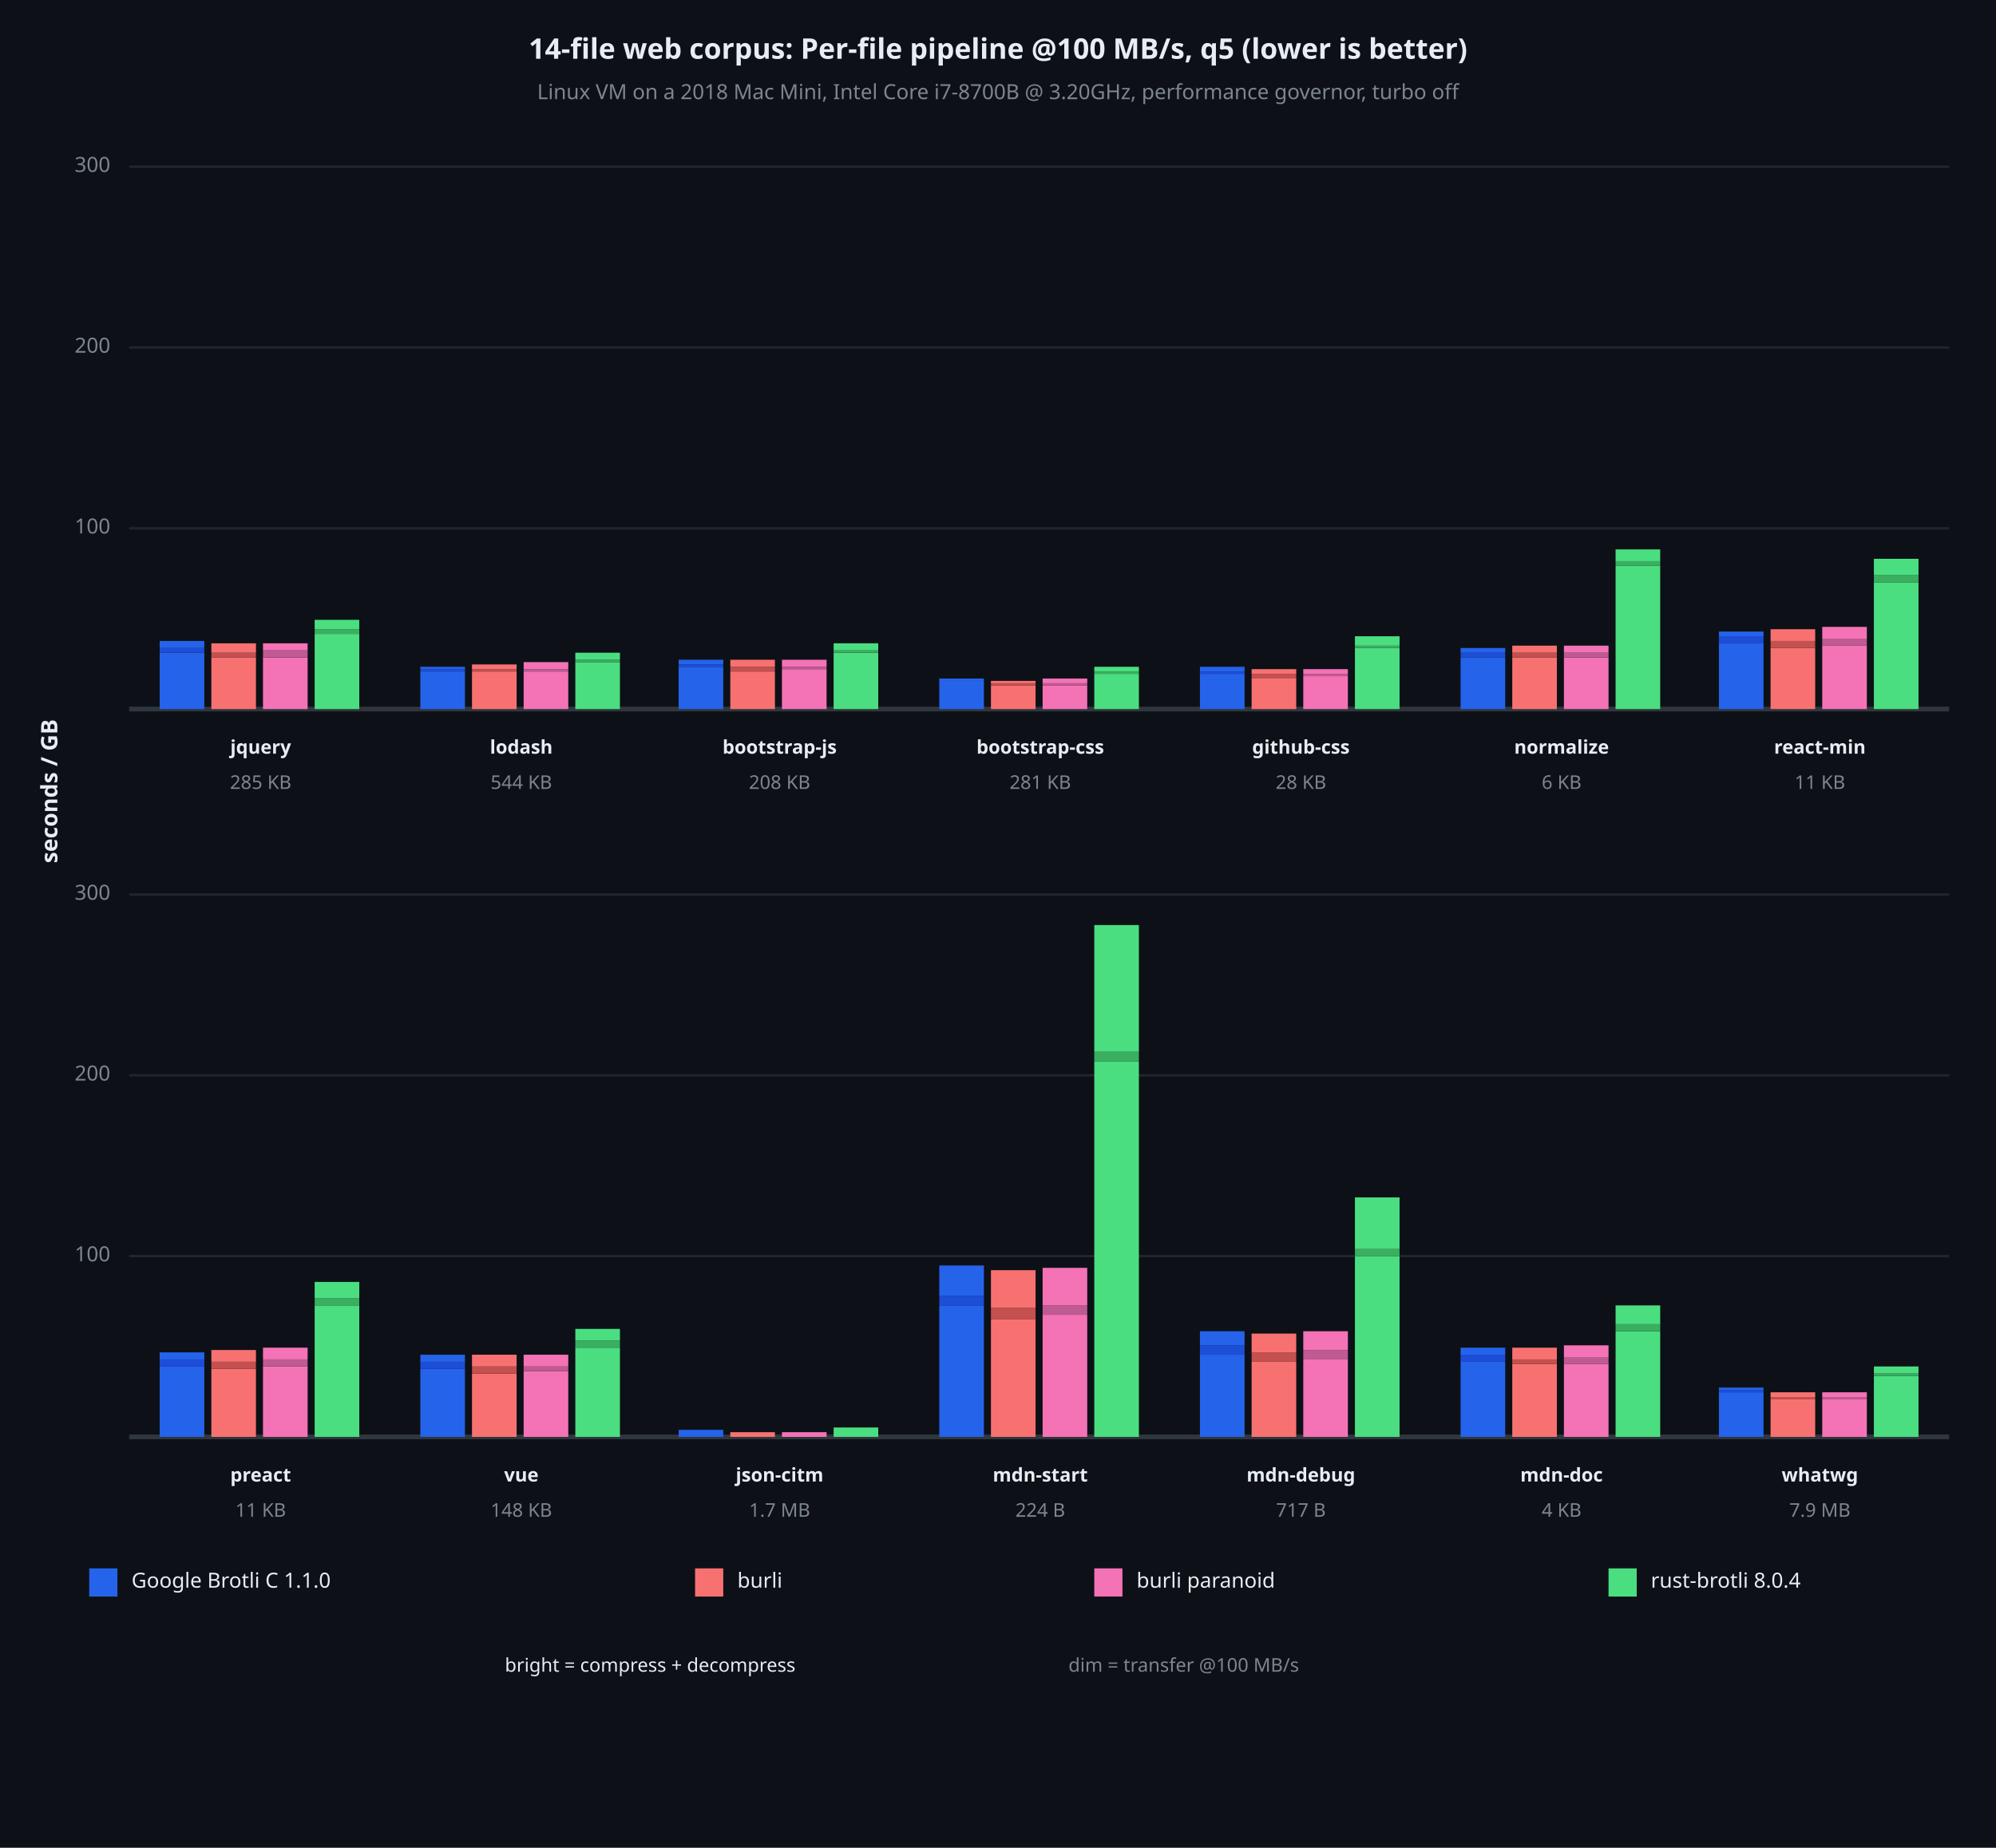
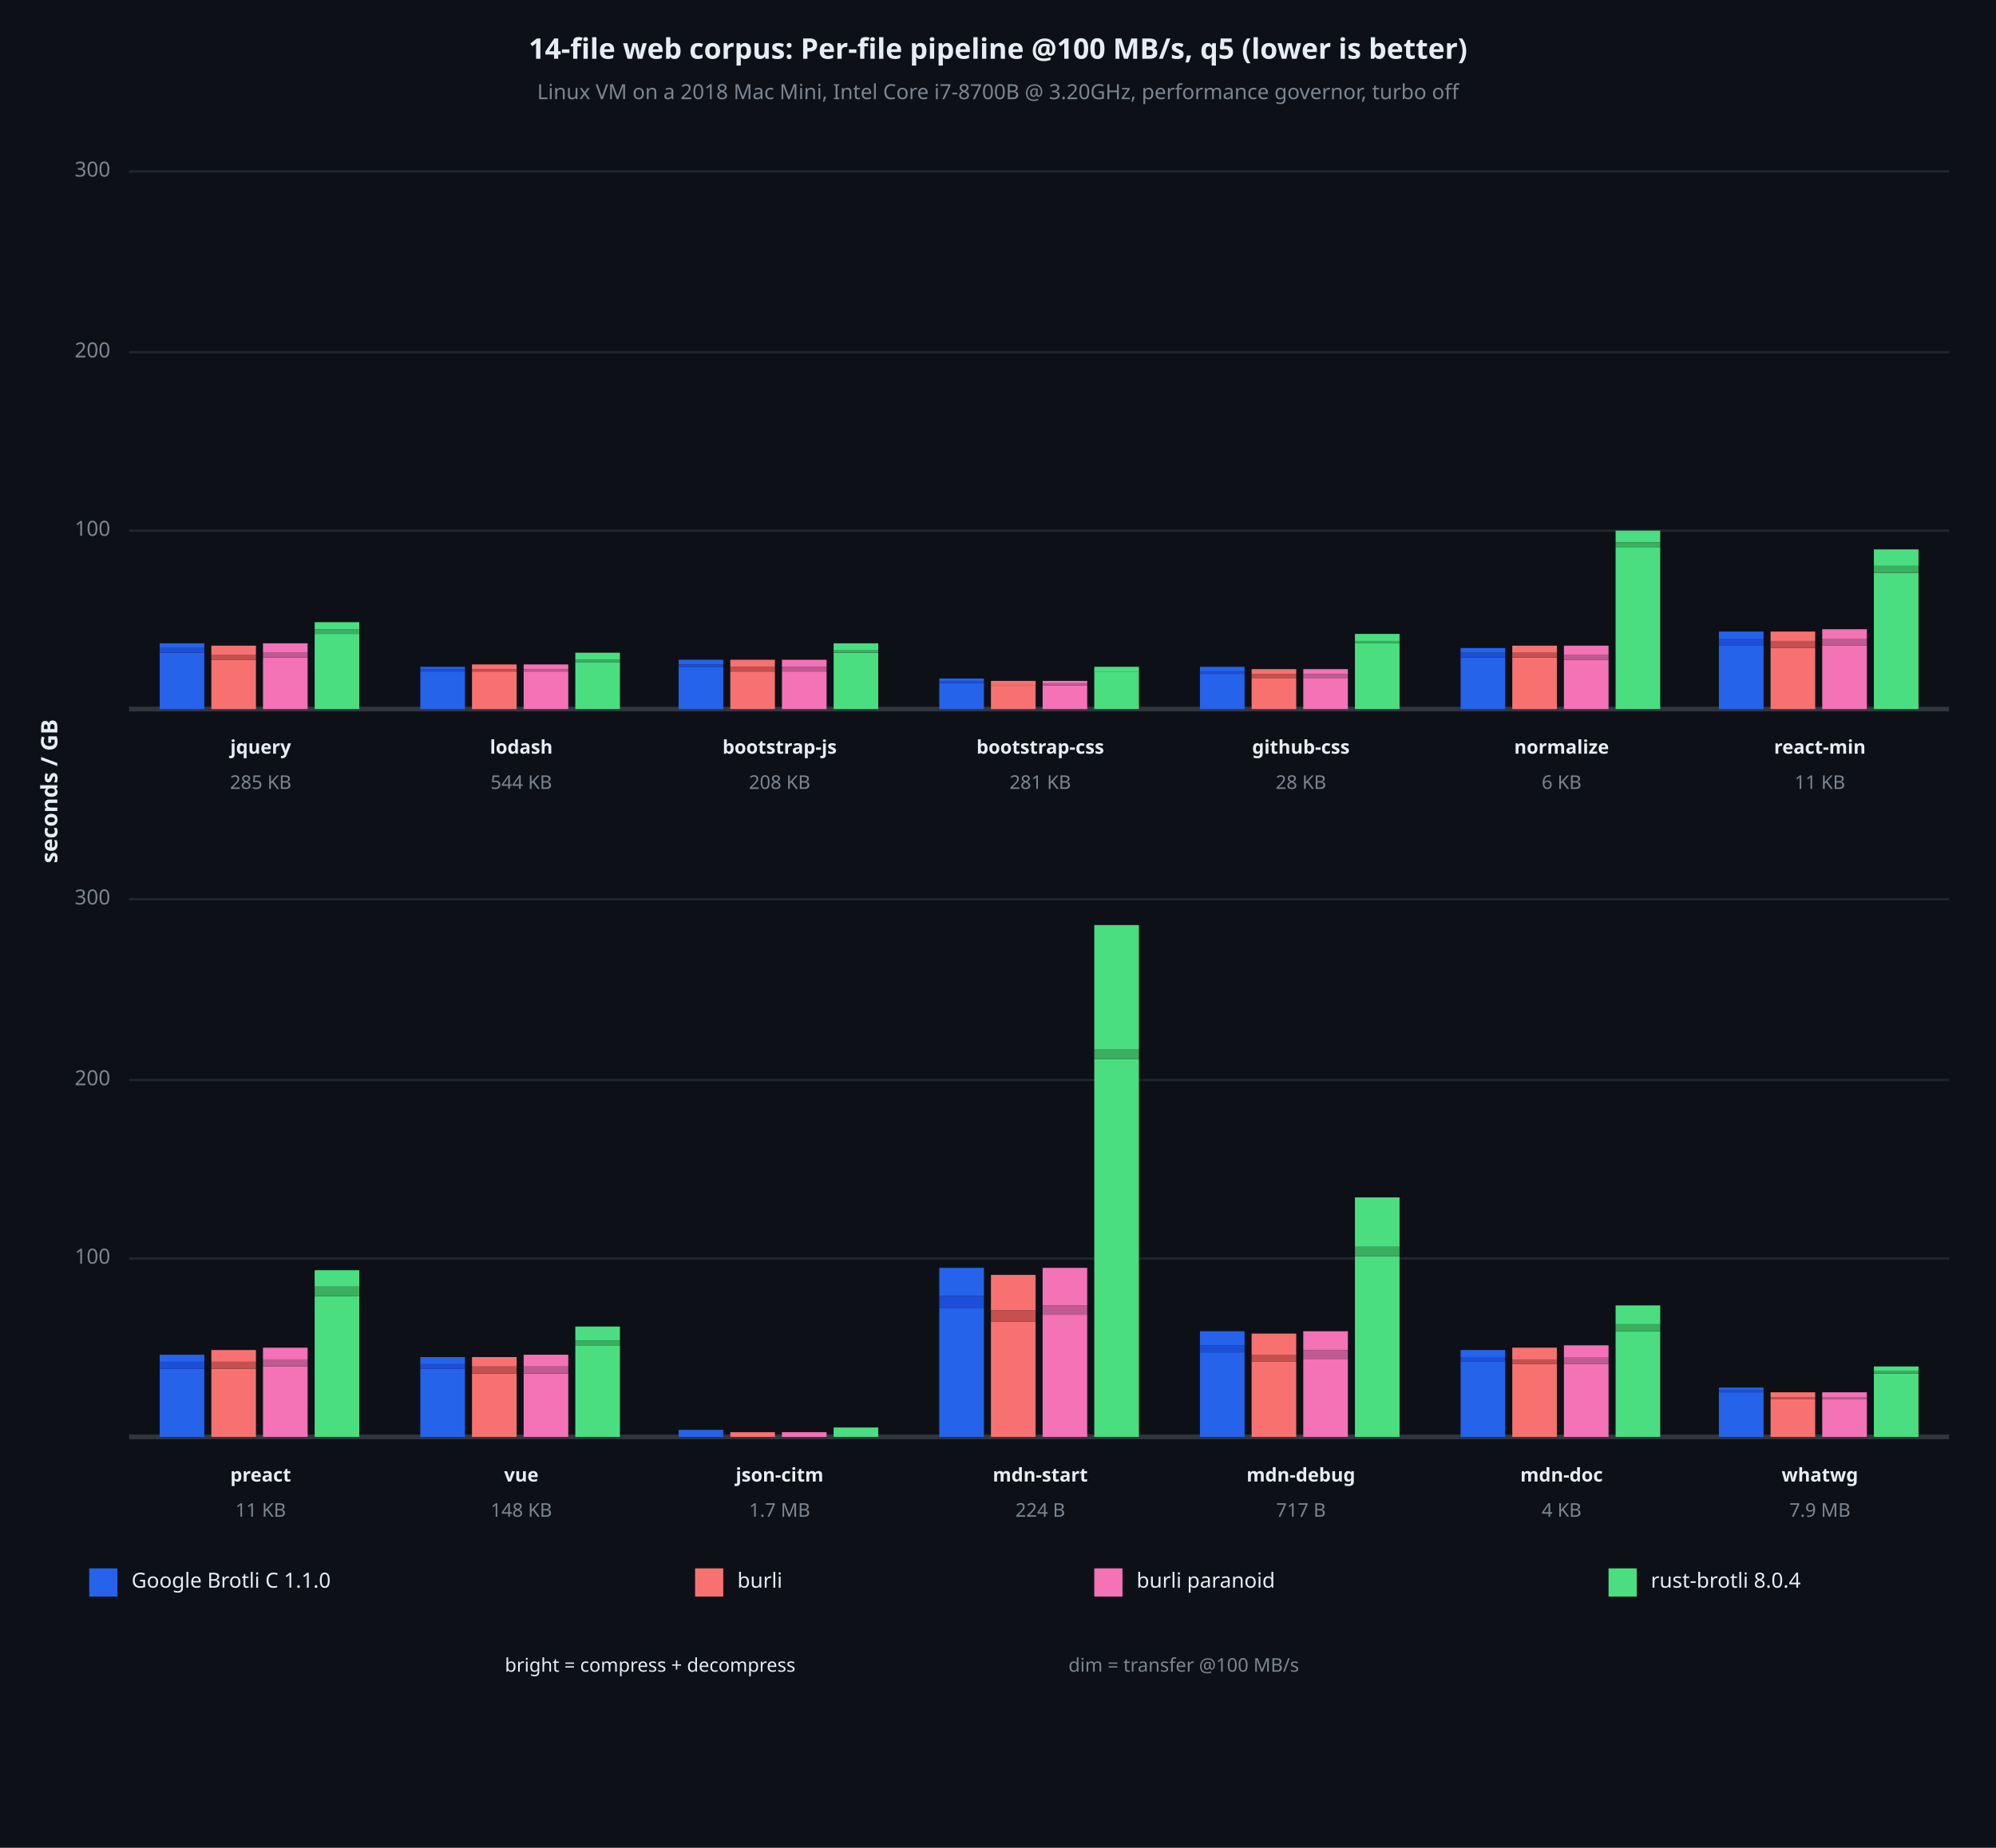
<svg xmlns="http://www.w3.org/2000/svg" viewBox="0 0 850 787" font-family="system-ui, -apple-system, sans-serif">
  <rect x="0" y="0" width="850" height="787" opacity="1" fill="#0D1117" stroke="none" />
  <text x="425" y="22" dy="0.5ex" text-anchor="middle" font-family="sans-serif" font-size="12.097" opacity="1" fill="#E6EDF3" font-weight="bold">
14-file web corpus: Per-file pipeline @100 MB/s, q5 (lower is better)
</text>
  <text x="425" y="40" dy="0.5ex" text-anchor="middle" font-family="sans-serif" font-size="8.871" opacity="1" fill="#7D8590">
Linux VM on a 2018 Mac Mini, Intel Core i7-8700B @ 3.20GHz, performance governor, turbo off
</text>
  <text x="22" y="337" dy="0.5ex" text-anchor="middle" font-family="sans-serif" font-size="9.677" opacity="1" fill="#E6EDF3" font-weight="bold" transform="rotate(270, 22, 337)">
seconds / GB
</text>
-   <polyline fill="none" opacity="1" stroke="#21262D" stroke-width="1" points="55,225 830,225 " />
-   <text x="47" y="225" dy="0.5ex" text-anchor="end" font-family="sans-serif" font-size="8.871" opacity="1" fill="#7D8590">
+   <polyline fill="none" opacity="1" stroke="#21262D" stroke-width="1" points="55,226 830,226 " />
+   <text x="47" y="226" dy="0.5ex" text-anchor="end" font-family="sans-serif" font-size="8.871" opacity="1" fill="#7D8590">
100
</text>
-   <polyline fill="none" opacity="1" stroke="#21262D" stroke-width="1" points="55,148 830,148 " />
-   <text x="47" y="148" dy="0.5ex" text-anchor="end" font-family="sans-serif" font-size="8.871" opacity="1" fill="#7D8590">
+   <polyline fill="none" opacity="1" stroke="#21262D" stroke-width="1" points="55,150 830,150 " />
+   <text x="47" y="150" dy="0.5ex" text-anchor="end" font-family="sans-serif" font-size="8.871" opacity="1" fill="#7D8590">
200
</text>
-   <polyline fill="none" opacity="1" stroke="#21262D" stroke-width="1" points="55,71 830,71 " />
-   <text x="47" y="71" dy="0.5ex" text-anchor="end" font-family="sans-serif" font-size="8.871" opacity="1" fill="#7D8590">
+   <polyline fill="none" opacity="1" stroke="#21262D" stroke-width="1" points="55,73 830,73 " />
+   <text x="47" y="73" dy="0.5ex" text-anchor="end" font-family="sans-serif" font-size="8.871" opacity="1" fill="#7D8590">
300
</text>
  <polyline fill="none" opacity="1" stroke="#30363D" stroke-width="2" points="55,302 830,302 " />
  <rect x="68" y="278" width="19" height="24" opacity="1" fill="#2563EB" stroke="none" />
  <rect x="68" y="276" width="19" height="2" opacity="1" fill="#1D4ED8" stroke="none" />
-   <rect x="68" y="273" width="19" height="3" opacity="1" fill="#2563EB" stroke="none" />
-   <rect x="90" y="280" width="19" height="22" opacity="1" fill="#F87171" stroke="none" />
-   <rect x="90" y="278" width="19" height="2" opacity="1" fill="#C45050" stroke="none" />
-   <rect x="90" y="274" width="19" height="4" opacity="1" fill="#F87171" stroke="none" />
+   <rect x="68" y="274" width="19" height="2" opacity="1" fill="#2563EB" stroke="none" />
+   <rect x="90" y="281" width="19" height="21" opacity="1" fill="#F87171" stroke="none" />
+   <rect x="90" y="279" width="19" height="2" opacity="1" fill="#C45050" stroke="none" />
+   <rect x="90" y="275" width="19" height="4" opacity="1" fill="#F87171" stroke="none" />
  <rect x="112" y="280" width="19" height="22" opacity="1" fill="#F472B6" stroke="none" />
-   <rect x="112" y="277" width="19" height="3" opacity="1" fill="#C05A92" stroke="none" />
-   <rect x="112" y="274" width="19" height="3" opacity="1" fill="#F472B6" stroke="none" />
+   <rect x="112" y="278" width="19" height="2" opacity="1" fill="#C05A92" stroke="none" />
+   <rect x="112" y="274" width="19" height="4" opacity="1" fill="#F472B6" stroke="none" />
  <rect x="134" y="270" width="19" height="32" opacity="1" fill="#4ADE80" stroke="none" />
  <rect x="134" y="268" width="19" height="2" opacity="1" fill="#3AAF60" stroke="none" />
-   <rect x="134" y="264" width="19" height="4" opacity="1" fill="#4ADE80" stroke="none" />
+   <rect x="134" y="265" width="19" height="3" opacity="1" fill="#4ADE80" stroke="none" />
  <text x="111" y="319" dy="0.5ex" text-anchor="middle" font-family="sans-serif" font-size="8.065" opacity="1" fill="#E6EDF3" font-weight="bold">
jquery
</text>
  <text x="111" y="334" dy="0.5ex" text-anchor="middle" font-family="sans-serif" font-size="8.065" opacity="1" fill="#7D8590">
285 KB
</text>
  <rect x="179" y="286" width="19" height="16" opacity="1" fill="#2563EB" stroke="none" />
  <rect x="179" y="285" width="19" height="1" opacity="1" fill="#1D4ED8" stroke="none" />
  <rect x="179" y="284" width="19" height="1" opacity="1" fill="#2563EB" stroke="none" />
  <rect x="201" y="286" width="19" height="16" opacity="1" fill="#F87171" stroke="none" />
  <rect x="201" y="285" width="19" height="1" opacity="1" fill="#C45050" stroke="none" />
  <rect x="201" y="283" width="19" height="2" opacity="1" fill="#F87171" stroke="none" />
  <rect x="223" y="286" width="19" height="16" opacity="1" fill="#F472B6" stroke="none" />
  <rect x="223" y="285" width="19" height="1" opacity="1" fill="#C05A92" stroke="none" />
-   <rect x="223" y="282" width="19" height="3" opacity="1" fill="#F472B6" stroke="none" />
+   <rect x="223" y="283" width="19" height="2" opacity="1" fill="#F472B6" stroke="none" />
  <rect x="245" y="282" width="19" height="20" opacity="1" fill="#4ADE80" stroke="none" />
  <rect x="245" y="281" width="19" height="1" opacity="1" fill="#3AAF60" stroke="none" />
  <rect x="245" y="278" width="19" height="3" opacity="1" fill="#4ADE80" stroke="none" />
  <text x="222" y="319" dy="0.5ex" text-anchor="middle" font-family="sans-serif" font-size="8.065" opacity="1" fill="#E6EDF3" font-weight="bold">
lodash
</text>
  <text x="222" y="334" dy="0.5ex" text-anchor="middle" font-family="sans-serif" font-size="8.065" opacity="1" fill="#7D8590">
544 KB
</text>
  <rect x="289" y="284" width="19" height="18" opacity="1" fill="#2563EB" stroke="none" />
  <rect x="289" y="283" width="19" height="1" opacity="1" fill="#1D4ED8" stroke="none" />
  <rect x="289" y="281" width="19" height="2" opacity="1" fill="#2563EB" stroke="none" />
  <rect x="311" y="286" width="19" height="16" opacity="1" fill="#F87171" stroke="none" />
  <rect x="311" y="284" width="19" height="2" opacity="1" fill="#C45050" stroke="none" />
  <rect x="311" y="281" width="19" height="3" opacity="1" fill="#F87171" stroke="none" />
-   <rect x="333" y="285" width="19" height="17" opacity="1" fill="#F472B6" stroke="none" />
-   <rect x="333" y="284" width="19" height="1" opacity="1" fill="#C05A92" stroke="none" />
+   <rect x="333" y="286" width="19" height="16" opacity="1" fill="#F472B6" stroke="none" />
+   <rect x="333" y="284" width="19" height="2" opacity="1" fill="#C05A92" stroke="none" />
  <rect x="333" y="281" width="19" height="3" opacity="1" fill="#F472B6" stroke="none" />
  <rect x="355" y="278" width="19" height="24" opacity="1" fill="#4ADE80" stroke="none" />
  <rect x="355" y="277" width="19" height="1" opacity="1" fill="#3AAF60" stroke="none" />
  <rect x="355" y="274" width="19" height="3" opacity="1" fill="#4ADE80" stroke="none" />
  <text x="332" y="319" dy="0.5ex" text-anchor="middle" font-family="sans-serif" font-size="8.065" opacity="1" fill="#E6EDF3" font-weight="bold">
bootstrap-js
</text>
  <text x="332" y="334" dy="0.5ex" text-anchor="middle" font-family="sans-serif" font-size="8.065" opacity="1" fill="#7D8590">
208 KB
</text>
-   <rect x="400" y="290" width="19" height="12" opacity="1" fill="#2563EB" stroke="none" />
-   <rect x="400" y="290" width="19" height="0" opacity="1" fill="#1D4ED8" stroke="none" />
+   <rect x="400" y="291" width="19" height="11" opacity="1" fill="#2563EB" stroke="none" />
+   <rect x="400" y="290" width="19" height="1" opacity="1" fill="#1D4ED8" stroke="none" />
  <rect x="400" y="289" width="19" height="1" opacity="1" fill="#2563EB" stroke="none" />
  <rect x="422" y="292" width="19" height="10" opacity="1" fill="#F87171" stroke="none" />
-   <rect x="422" y="291" width="19" height="1" opacity="1" fill="#C45050" stroke="none" />
-   <rect x="422" y="290" width="19" height="1" opacity="1" fill="#F87171" stroke="none" />
+   <rect x="422" y="292" width="19" height="0" opacity="1" fill="#C45050" stroke="none" />
+   <rect x="422" y="290" width="19" height="2" opacity="1" fill="#F87171" stroke="none" />
  <rect x="444" y="292" width="19" height="10" opacity="1" fill="#F472B6" stroke="none" />
  <rect x="444" y="291" width="19" height="1" opacity="1" fill="#C05A92" stroke="none" />
-   <rect x="444" y="289" width="19" height="2" opacity="1" fill="#F472B6" stroke="none" />
-   <rect x="466" y="287" width="19" height="15" opacity="1" fill="#4ADE80" stroke="none" />
-   <rect x="466" y="286" width="19" height="1" opacity="1" fill="#3AAF60" stroke="none" />
+   <rect x="444" y="290" width="19" height="1" opacity="1" fill="#F472B6" stroke="none" />
+   <rect x="466" y="286" width="19" height="16" opacity="1" fill="#4ADE80" stroke="none" />
+   <rect x="466" y="286" width="19" height="0" opacity="1" fill="#3AAF60" stroke="none" />
  <rect x="466" y="284" width="19" height="2" opacity="1" fill="#4ADE80" stroke="none" />
  <text x="443" y="319" dy="0.5ex" text-anchor="middle" font-family="sans-serif" font-size="8.065" opacity="1" fill="#E6EDF3" font-weight="bold">
bootstrap-css
</text>
  <text x="443" y="334" dy="0.5ex" text-anchor="middle" font-family="sans-serif" font-size="8.065" opacity="1" fill="#7D8590">
281 KB
</text>
  <rect x="511" y="287" width="19" height="15" opacity="1" fill="#2563EB" stroke="none" />
  <rect x="511" y="286" width="19" height="1" opacity="1" fill="#1D4ED8" stroke="none" />
  <rect x="511" y="284" width="19" height="2" opacity="1" fill="#2563EB" stroke="none" />
  <rect x="533" y="289" width="19" height="13" opacity="1" fill="#F87171" stroke="none" />
  <rect x="533" y="287" width="19" height="2" opacity="1" fill="#C45050" stroke="none" />
  <rect x="533" y="285" width="19" height="2" opacity="1" fill="#F87171" stroke="none" />
-   <rect x="555" y="288" width="19" height="14" opacity="1" fill="#F472B6" stroke="none" />
-   <rect x="555" y="287" width="19" height="1" opacity="1" fill="#C05A92" stroke="none" />
+   <rect x="555" y="289" width="19" height="13" opacity="1" fill="#F472B6" stroke="none" />
+   <rect x="555" y="287" width="19" height="2" opacity="1" fill="#C05A92" stroke="none" />
  <rect x="555" y="285" width="19" height="2" opacity="1" fill="#F472B6" stroke="none" />
-   <rect x="577" y="276" width="19" height="26" opacity="1" fill="#4ADE80" stroke="none" />
-   <rect x="577" y="275" width="19" height="1" opacity="1" fill="#3AAF60" stroke="none" />
-   <rect x="577" y="271" width="19" height="4" opacity="1" fill="#4ADE80" stroke="none" />
+   <rect x="577" y="274" width="19" height="28" opacity="1" fill="#4ADE80" stroke="none" />
+   <rect x="577" y="273" width="19" height="1" opacity="1" fill="#3AAF60" stroke="none" />
+   <rect x="577" y="270" width="19" height="3" opacity="1" fill="#4ADE80" stroke="none" />
  <text x="554" y="319" dy="0.5ex" text-anchor="middle" font-family="sans-serif" font-size="8.065" opacity="1" fill="#E6EDF3" font-weight="bold">
github-css
</text>
  <text x="554" y="334" dy="0.5ex" text-anchor="middle" font-family="sans-serif" font-size="8.065" opacity="1" fill="#7D8590">
28 KB
</text>
  <rect x="622" y="280" width="19" height="22" opacity="1" fill="#2563EB" stroke="none" />
  <rect x="622" y="278" width="19" height="2" opacity="1" fill="#1D4ED8" stroke="none" />
  <rect x="622" y="276" width="19" height="2" opacity="1" fill="#2563EB" stroke="none" />
  <rect x="644" y="280" width="19" height="22" opacity="1" fill="#F87171" stroke="none" />
  <rect x="644" y="278" width="19" height="2" opacity="1" fill="#C45050" stroke="none" />
  <rect x="644" y="275" width="19" height="3" opacity="1" fill="#F87171" stroke="none" />
-   <rect x="666" y="280" width="19" height="22" opacity="1" fill="#F472B6" stroke="none" />
-   <rect x="666" y="278" width="19" height="2" opacity="1" fill="#C05A92" stroke="none" />
-   <rect x="666" y="275" width="19" height="3" opacity="1" fill="#F472B6" stroke="none" />
-   <rect x="688" y="241" width="19" height="61" opacity="1" fill="#4ADE80" stroke="none" />
-   <rect x="688" y="239" width="19" height="2" opacity="1" fill="#3AAF60" stroke="none" />
-   <rect x="688" y="234" width="19" height="5" opacity="1" fill="#4ADE80" stroke="none" />
+   <rect x="666" y="281" width="19" height="21" opacity="1" fill="#F472B6" stroke="none" />
+   <rect x="666" y="279" width="19" height="2" opacity="1" fill="#C05A92" stroke="none" />
+   <rect x="666" y="275" width="19" height="4" opacity="1" fill="#F472B6" stroke="none" />
+   <rect x="688" y="233" width="19" height="69" opacity="1" fill="#4ADE80" stroke="none" />
+   <rect x="688" y="231" width="19" height="2" opacity="1" fill="#3AAF60" stroke="none" />
+   <rect x="688" y="226" width="19" height="5" opacity="1" fill="#4ADE80" stroke="none" />
  <text x="665" y="319" dy="0.5ex" text-anchor="middle" font-family="sans-serif" font-size="8.065" opacity="1" fill="#E6EDF3" font-weight="bold">
normalize
</text>
  <text x="665" y="334" dy="0.5ex" text-anchor="middle" font-family="sans-serif" font-size="8.065" opacity="1" fill="#7D8590">
6 KB
</text>
-   <rect x="732" y="274" width="19" height="28" opacity="1" fill="#2563EB" stroke="none" />
-   <rect x="732" y="271" width="19" height="3" opacity="1" fill="#1D4ED8" stroke="none" />
-   <rect x="732" y="269" width="19" height="2" opacity="1" fill="#2563EB" stroke="none" />
+   <rect x="732" y="275" width="19" height="27" opacity="1" fill="#2563EB" stroke="none" />
+   <rect x="732" y="272" width="19" height="3" opacity="1" fill="#1D4ED8" stroke="none" />
+   <rect x="732" y="269" width="19" height="3" opacity="1" fill="#2563EB" stroke="none" />
  <rect x="754" y="276" width="19" height="26" opacity="1" fill="#F87171" stroke="none" />
  <rect x="754" y="273" width="19" height="3" opacity="1" fill="#C45050" stroke="none" />
-   <rect x="754" y="268" width="19" height="5" opacity="1" fill="#F87171" stroke="none" />
+   <rect x="754" y="269" width="19" height="4" opacity="1" fill="#F87171" stroke="none" />
  <rect x="776" y="275" width="19" height="27" opacity="1" fill="#F472B6" stroke="none" />
  <rect x="776" y="272" width="19" height="3" opacity="1" fill="#C05A92" stroke="none" />
-   <rect x="776" y="267" width="19" height="5" opacity="1" fill="#F472B6" stroke="none" />
-   <rect x="798" y="248" width="19" height="54" opacity="1" fill="#4ADE80" stroke="none" />
-   <rect x="798" y="245" width="19" height="3" opacity="1" fill="#3AAF60" stroke="none" />
-   <rect x="798" y="238" width="19" height="7" opacity="1" fill="#4ADE80" stroke="none" />
+   <rect x="776" y="268" width="19" height="4" opacity="1" fill="#F472B6" stroke="none" />
+   <rect x="798" y="244" width="19" height="58" opacity="1" fill="#4ADE80" stroke="none" />
+   <rect x="798" y="241" width="19" height="3" opacity="1" fill="#3AAF60" stroke="none" />
+   <rect x="798" y="234" width="19" height="7" opacity="1" fill="#4ADE80" stroke="none" />
  <text x="775" y="319" dy="0.5ex" text-anchor="middle" font-family="sans-serif" font-size="8.065" opacity="1" fill="#E6EDF3" font-weight="bold">
react-min
</text>
  <text x="775" y="334" dy="0.5ex" text-anchor="middle" font-family="sans-serif" font-size="8.065" opacity="1" fill="#7D8590">
11 KB
</text>
-   <polyline fill="none" opacity="1" stroke="#21262D" stroke-width="1" points="55,535 830,535 " />
-   <text x="47" y="535" dy="0.5ex" text-anchor="end" font-family="sans-serif" font-size="8.871" opacity="1" fill="#7D8590">
+   <polyline fill="none" opacity="1" stroke="#21262D" stroke-width="1" points="55,536 830,536 " />
+   <text x="47" y="536" dy="0.5ex" text-anchor="end" font-family="sans-serif" font-size="8.871" opacity="1" fill="#7D8590">
100
</text>
-   <polyline fill="none" opacity="1" stroke="#21262D" stroke-width="1" points="55,458 830,458 " />
-   <text x="47" y="458" dy="0.5ex" text-anchor="end" font-family="sans-serif" font-size="8.871" opacity="1" fill="#7D8590">
+   <polyline fill="none" opacity="1" stroke="#21262D" stroke-width="1" points="55,460 830,460 " />
+   <text x="47" y="460" dy="0.5ex" text-anchor="end" font-family="sans-serif" font-size="8.871" opacity="1" fill="#7D8590">
200
</text>
-   <polyline fill="none" opacity="1" stroke="#21262D" stroke-width="1" points="55,381 830,381 " />
-   <text x="47" y="381" dy="0.5ex" text-anchor="end" font-family="sans-serif" font-size="8.871" opacity="1" fill="#7D8590">
+   <polyline fill="none" opacity="1" stroke="#21262D" stroke-width="1" points="55,383 830,383 " />
+   <text x="47" y="383" dy="0.5ex" text-anchor="end" font-family="sans-serif" font-size="8.871" opacity="1" fill="#7D8590">
300
</text>
  <polyline fill="none" opacity="1" stroke="#30363D" stroke-width="2" points="55,612 830,612 " />
-   <rect x="68" y="582" width="19" height="30" opacity="1" fill="#2563EB" stroke="none" />
-   <rect x="68" y="579" width="19" height="3" opacity="1" fill="#1D4ED8" stroke="none" />
-   <rect x="68" y="576" width="19" height="3" opacity="1" fill="#2563EB" stroke="none" />
+   <rect x="68" y="583" width="19" height="29" opacity="1" fill="#2563EB" stroke="none" />
+   <rect x="68" y="580" width="19" height="3" opacity="1" fill="#1D4ED8" stroke="none" />
+   <rect x="68" y="577" width="19" height="3" opacity="1" fill="#2563EB" stroke="none" />
  <rect x="90" y="583" width="19" height="29" opacity="1" fill="#F87171" stroke="none" />
  <rect x="90" y="580" width="19" height="3" opacity="1" fill="#C45050" stroke="none" />
  <rect x="90" y="575" width="19" height="5" opacity="1" fill="#F87171" stroke="none" />
  <rect x="112" y="582" width="19" height="30" opacity="1" fill="#F472B6" stroke="none" />
  <rect x="112" y="579" width="19" height="3" opacity="1" fill="#C05A92" stroke="none" />
  <rect x="112" y="574" width="19" height="5" opacity="1" fill="#F472B6" stroke="none" />
-   <rect x="134" y="556" width="19" height="56" opacity="1" fill="#4ADE80" stroke="none" />
-   <rect x="134" y="553" width="19" height="3" opacity="1" fill="#3AAF60" stroke="none" />
-   <rect x="134" y="546" width="19" height="7" opacity="1" fill="#4ADE80" stroke="none" />
+   <rect x="134" y="552" width="19" height="60" opacity="1" fill="#4ADE80" stroke="none" />
+   <rect x="134" y="548" width="19" height="4" opacity="1" fill="#3AAF60" stroke="none" />
+   <rect x="134" y="541" width="19" height="7" opacity="1" fill="#4ADE80" stroke="none" />
  <text x="111" y="629" dy="0.5ex" text-anchor="middle" font-family="sans-serif" font-size="8.065" opacity="1" fill="#E6EDF3" font-weight="bold">
preact
</text>
  <text x="111" y="644" dy="0.5ex" text-anchor="middle" font-family="sans-serif" font-size="8.065" opacity="1" fill="#7D8590">
11 KB
</text>
  <rect x="179" y="583" width="19" height="29" opacity="1" fill="#2563EB" stroke="none" />
-   <rect x="179" y="580" width="19" height="3" opacity="1" fill="#1D4ED8" stroke="none" />
-   <rect x="179" y="577" width="19" height="3" opacity="1" fill="#2563EB" stroke="none" />
+   <rect x="179" y="581" width="19" height="2" opacity="1" fill="#1D4ED8" stroke="none" />
+   <rect x="179" y="578" width="19" height="3" opacity="1" fill="#2563EB" stroke="none" />
  <rect x="201" y="585" width="19" height="27" opacity="1" fill="#F87171" stroke="none" />
  <rect x="201" y="582" width="19" height="3" opacity="1" fill="#C45050" stroke="none" />
-   <rect x="201" y="577" width="19" height="5" opacity="1" fill="#F87171" stroke="none" />
-   <rect x="223" y="584" width="19" height="28" opacity="1" fill="#F472B6" stroke="none" />
-   <rect x="223" y="582" width="19" height="2" opacity="1" fill="#C05A92" stroke="none" />
+   <rect x="201" y="578" width="19" height="4" opacity="1" fill="#F87171" stroke="none" />
+   <rect x="223" y="585" width="19" height="27" opacity="1" fill="#F472B6" stroke="none" />
+   <rect x="223" y="582" width="19" height="3" opacity="1" fill="#C05A92" stroke="none" />
  <rect x="223" y="577" width="19" height="5" opacity="1" fill="#F472B6" stroke="none" />
-   <rect x="245" y="574" width="19" height="38" opacity="1" fill="#4ADE80" stroke="none" />
-   <rect x="245" y="571" width="19" height="3" opacity="1" fill="#3AAF60" stroke="none" />
-   <rect x="245" y="566" width="19" height="5" opacity="1" fill="#4ADE80" stroke="none" />
+   <rect x="245" y="573" width="19" height="39" opacity="1" fill="#4ADE80" stroke="none" />
+   <rect x="245" y="571" width="19" height="2" opacity="1" fill="#3AAF60" stroke="none" />
+   <rect x="245" y="565" width="19" height="6" opacity="1" fill="#4ADE80" stroke="none" />
  <text x="222" y="629" dy="0.5ex" text-anchor="middle" font-family="sans-serif" font-size="8.065" opacity="1" fill="#E6EDF3" font-weight="bold">
vue
</text>
  <text x="222" y="644" dy="0.5ex" text-anchor="middle" font-family="sans-serif" font-size="8.065" opacity="1" fill="#7D8590">
148 KB
</text>
  <rect x="289" y="609" width="19" height="3" opacity="1" fill="#2563EB" stroke="none" />
  <rect x="289" y="609" width="19" height="0" opacity="1" fill="#1D4ED8" stroke="none" />
  <rect x="289" y="609" width="19" height="0" opacity="1" fill="#2563EB" stroke="none" />
  <rect x="311" y="610" width="19" height="2" opacity="1" fill="#F87171" stroke="none" />
  <rect x="311" y="610" width="19" height="0" opacity="1" fill="#C45050" stroke="none" />
  <rect x="311" y="610" width="19" height="0" opacity="1" fill="#F87171" stroke="none" />
  <rect x="333" y="610" width="19" height="2" opacity="1" fill="#F472B6" stroke="none" />
  <rect x="333" y="610" width="19" height="0" opacity="1" fill="#C05A92" stroke="none" />
  <rect x="333" y="610" width="19" height="0" opacity="1" fill="#F472B6" stroke="none" />
  <rect x="355" y="608" width="19" height="4" opacity="1" fill="#4ADE80" stroke="none" />
  <rect x="355" y="608" width="19" height="0" opacity="1" fill="#3AAF60" stroke="none" />
  <rect x="355" y="608" width="19" height="0" opacity="1" fill="#4ADE80" stroke="none" />
  <text x="332" y="629" dy="0.5ex" text-anchor="middle" font-family="sans-serif" font-size="8.065" opacity="1" fill="#E6EDF3" font-weight="bold">
json-citm
</text>
  <text x="332" y="644" dy="0.5ex" text-anchor="middle" font-family="sans-serif" font-size="8.065" opacity="1" fill="#7D8590">
1.7 MB
</text>
-   <rect x="400" y="556" width="19" height="56" opacity="1" fill="#2563EB" stroke="none" />
-   <rect x="400" y="552" width="19" height="4" opacity="1" fill="#1D4ED8" stroke="none" />
-   <rect x="400" y="539" width="19" height="13" opacity="1" fill="#2563EB" stroke="none" />
-   <rect x="422" y="562" width="19" height="50" opacity="1" fill="#F87171" stroke="none" />
-   <rect x="422" y="557" width="19" height="5" opacity="1" fill="#C45050" stroke="none" />
-   <rect x="422" y="541" width="19" height="16" opacity="1" fill="#F87171" stroke="none" />
+   <rect x="400" y="557" width="19" height="55" opacity="1" fill="#2563EB" stroke="none" />
+   <rect x="400" y="552" width="19" height="5" opacity="1" fill="#1D4ED8" stroke="none" />
+   <rect x="400" y="540" width="19" height="12" opacity="1" fill="#2563EB" stroke="none" />
+   <rect x="422" y="563" width="19" height="49" opacity="1" fill="#F87171" stroke="none" />
+   <rect x="422" y="558" width="19" height="5" opacity="1" fill="#C45050" stroke="none" />
+   <rect x="422" y="543" width="19" height="15" opacity="1" fill="#F87171" stroke="none" />
  <rect x="444" y="560" width="19" height="52" opacity="1" fill="#F472B6" stroke="none" />
  <rect x="444" y="556" width="19" height="4" opacity="1" fill="#C05A92" stroke="none" />
  <rect x="444" y="540" width="19" height="16" opacity="1" fill="#F472B6" stroke="none" />
-   <rect x="466" y="452" width="19" height="160" opacity="1" fill="#4ADE80" stroke="none" />
-   <rect x="466" y="448" width="19" height="4" opacity="1" fill="#3AAF60" stroke="none" />
-   <rect x="466" y="394" width="19" height="54" opacity="1" fill="#4ADE80" stroke="none" />
+   <rect x="466" y="451" width="19" height="161" opacity="1" fill="#4ADE80" stroke="none" />
+   <rect x="466" y="447" width="19" height="4" opacity="1" fill="#3AAF60" stroke="none" />
+   <rect x="466" y="394" width="19" height="53" opacity="1" fill="#4ADE80" stroke="none" />
  <text x="443" y="629" dy="0.5ex" text-anchor="middle" font-family="sans-serif" font-size="8.065" opacity="1" fill="#E6EDF3" font-weight="bold">
mdn-start
</text>
  <text x="443" y="644" dy="0.5ex" text-anchor="middle" font-family="sans-serif" font-size="8.065" opacity="1" fill="#7D8590">
224 B
</text>
-   <rect x="511" y="577" width="19" height="35" opacity="1" fill="#2563EB" stroke="none" />
-   <rect x="511" y="573" width="19" height="4" opacity="1" fill="#1D4ED8" stroke="none" />
+   <rect x="511" y="576" width="19" height="36" opacity="1" fill="#2563EB" stroke="none" />
+   <rect x="511" y="573" width="19" height="3" opacity="1" fill="#1D4ED8" stroke="none" />
  <rect x="511" y="567" width="19" height="6" opacity="1" fill="#2563EB" stroke="none" />
  <rect x="533" y="580" width="19" height="32" opacity="1" fill="#F87171" stroke="none" />
-   <rect x="533" y="576" width="19" height="4" opacity="1" fill="#C45050" stroke="none" />
-   <rect x="533" y="568" width="19" height="8" opacity="1" fill="#F87171" stroke="none" />
+   <rect x="533" y="577" width="19" height="3" opacity="1" fill="#C45050" stroke="none" />
+   <rect x="533" y="568" width="19" height="9" opacity="1" fill="#F87171" stroke="none" />
  <rect x="555" y="579" width="19" height="33" opacity="1" fill="#F472B6" stroke="none" />
  <rect x="555" y="575" width="19" height="4" opacity="1" fill="#C05A92" stroke="none" />
  <rect x="555" y="567" width="19" height="8" opacity="1" fill="#F472B6" stroke="none" />
  <rect x="577" y="535" width="19" height="77" opacity="1" fill="#4ADE80" stroke="none" />
-   <rect x="577" y="532" width="19" height="3" opacity="1" fill="#3AAF60" stroke="none" />
-   <rect x="577" y="510" width="19" height="22" opacity="1" fill="#4ADE80" stroke="none" />
+   <rect x="577" y="531" width="19" height="4" opacity="1" fill="#3AAF60" stroke="none" />
+   <rect x="577" y="510" width="19" height="21" opacity="1" fill="#4ADE80" stroke="none" />
  <text x="554" y="629" dy="0.5ex" text-anchor="middle" font-family="sans-serif" font-size="8.065" opacity="1" fill="#E6EDF3" font-weight="bold">
mdn-debug
</text>
  <text x="554" y="644" dy="0.5ex" text-anchor="middle" font-family="sans-serif" font-size="8.065" opacity="1" fill="#7D8590">
717 B
</text>
  <rect x="622" y="580" width="19" height="32" opacity="1" fill="#2563EB" stroke="none" />
-   <rect x="622" y="577" width="19" height="3" opacity="1" fill="#1D4ED8" stroke="none" />
-   <rect x="622" y="574" width="19" height="3" opacity="1" fill="#2563EB" stroke="none" />
+   <rect x="622" y="578" width="19" height="2" opacity="1" fill="#1D4ED8" stroke="none" />
+   <rect x="622" y="575" width="19" height="3" opacity="1" fill="#2563EB" stroke="none" />
  <rect x="644" y="581" width="19" height="31" opacity="1" fill="#F87171" stroke="none" />
  <rect x="644" y="579" width="19" height="2" opacity="1" fill="#C45050" stroke="none" />
  <rect x="644" y="574" width="19" height="5" opacity="1" fill="#F87171" stroke="none" />
  <rect x="666" y="581" width="19" height="31" opacity="1" fill="#F472B6" stroke="none" />
  <rect x="666" y="578" width="19" height="3" opacity="1" fill="#C05A92" stroke="none" />
  <rect x="666" y="573" width="19" height="5" opacity="1" fill="#F472B6" stroke="none" />
  <rect x="688" y="567" width="19" height="45" opacity="1" fill="#4ADE80" stroke="none" />
  <rect x="688" y="564" width="19" height="3" opacity="1" fill="#3AAF60" stroke="none" />
  <rect x="688" y="556" width="19" height="8" opacity="1" fill="#4ADE80" stroke="none" />
  <text x="665" y="629" dy="0.5ex" text-anchor="middle" font-family="sans-serif" font-size="8.065" opacity="1" fill="#E6EDF3" font-weight="bold">
mdn-doc
</text>
  <text x="665" y="644" dy="0.5ex" text-anchor="middle" font-family="sans-serif" font-size="8.065" opacity="1" fill="#7D8590">
4 KB
</text>
  <rect x="732" y="593" width="19" height="19" opacity="1" fill="#2563EB" stroke="none" />
  <rect x="732" y="592" width="19" height="1" opacity="1" fill="#1D4ED8" stroke="none" />
  <rect x="732" y="591" width="19" height="1" opacity="1" fill="#2563EB" stroke="none" />
  <rect x="754" y="596" width="19" height="16" opacity="1" fill="#F87171" stroke="none" />
  <rect x="754" y="595" width="19" height="1" opacity="1" fill="#C45050" stroke="none" />
  <rect x="754" y="593" width="19" height="2" opacity="1" fill="#F87171" stroke="none" />
  <rect x="776" y="596" width="19" height="16" opacity="1" fill="#F472B6" stroke="none" />
  <rect x="776" y="595" width="19" height="1" opacity="1" fill="#C05A92" stroke="none" />
  <rect x="776" y="593" width="19" height="2" opacity="1" fill="#F472B6" stroke="none" />
-   <rect x="798" y="586" width="19" height="26" opacity="1" fill="#4ADE80" stroke="none" />
-   <rect x="798" y="585" width="19" height="1" opacity="1" fill="#3AAF60" stroke="none" />
-   <rect x="798" y="582" width="19" height="3" opacity="1" fill="#4ADE80" stroke="none" />
+   <rect x="798" y="585" width="19" height="27" opacity="1" fill="#4ADE80" stroke="none" />
+   <rect x="798" y="584" width="19" height="1" opacity="1" fill="#3AAF60" stroke="none" />
+   <rect x="798" y="582" width="19" height="2" opacity="1" fill="#4ADE80" stroke="none" />
  <text x="775" y="629" dy="0.5ex" text-anchor="middle" font-family="sans-serif" font-size="8.065" opacity="1" fill="#E6EDF3" font-weight="bold">
whatwg
</text>
  <text x="775" y="644" dy="0.5ex" text-anchor="middle" font-family="sans-serif" font-size="8.065" opacity="1" fill="#7D8590">
7.9 MB
</text>
  <rect x="38" y="668" width="12" height="12" opacity="1" fill="#2563EB" stroke="none" />
  <text x="56" y="674" dy="0.5ex" text-anchor="start" font-family="sans-serif" font-size="8.871" opacity="1" fill="#E6EDF3">
Google Brotli C 1.1.0
</text>
  <rect x="296" y="668" width="12" height="12" opacity="1" fill="#F87171" stroke="none" />
  <text x="314" y="674" dy="0.5ex" text-anchor="start" font-family="sans-serif" font-size="8.871" opacity="1" fill="#E6EDF3">
burli
</text>
  <rect x="466" y="668" width="12" height="12" opacity="1" fill="#F472B6" stroke="none" />
  <text x="484" y="674" dy="0.5ex" text-anchor="start" font-family="sans-serif" font-size="8.871" opacity="1" fill="#E6EDF3">
burli paranoid
</text>
  <rect x="685" y="668" width="12" height="12" opacity="1" fill="#4ADE80" stroke="none" />
  <text x="703" y="674" dy="0.5ex" text-anchor="start" font-family="sans-serif" font-size="8.871" opacity="1" fill="#E6EDF3">
rust-brotli 8.0.4
</text>
  <text x="215" y="710" dy="0.5ex" text-anchor="start" font-family="sans-serif" font-size="8.065" opacity="1" fill="#E6EDF3">
bright = compress + decompress
</text>
  <text x="455" y="710" dy="0.5ex" text-anchor="start" font-family="sans-serif" font-size="8.065" opacity="1" fill="#7D8590">
dim = transfer @100 MB/s
</text>
</svg>
